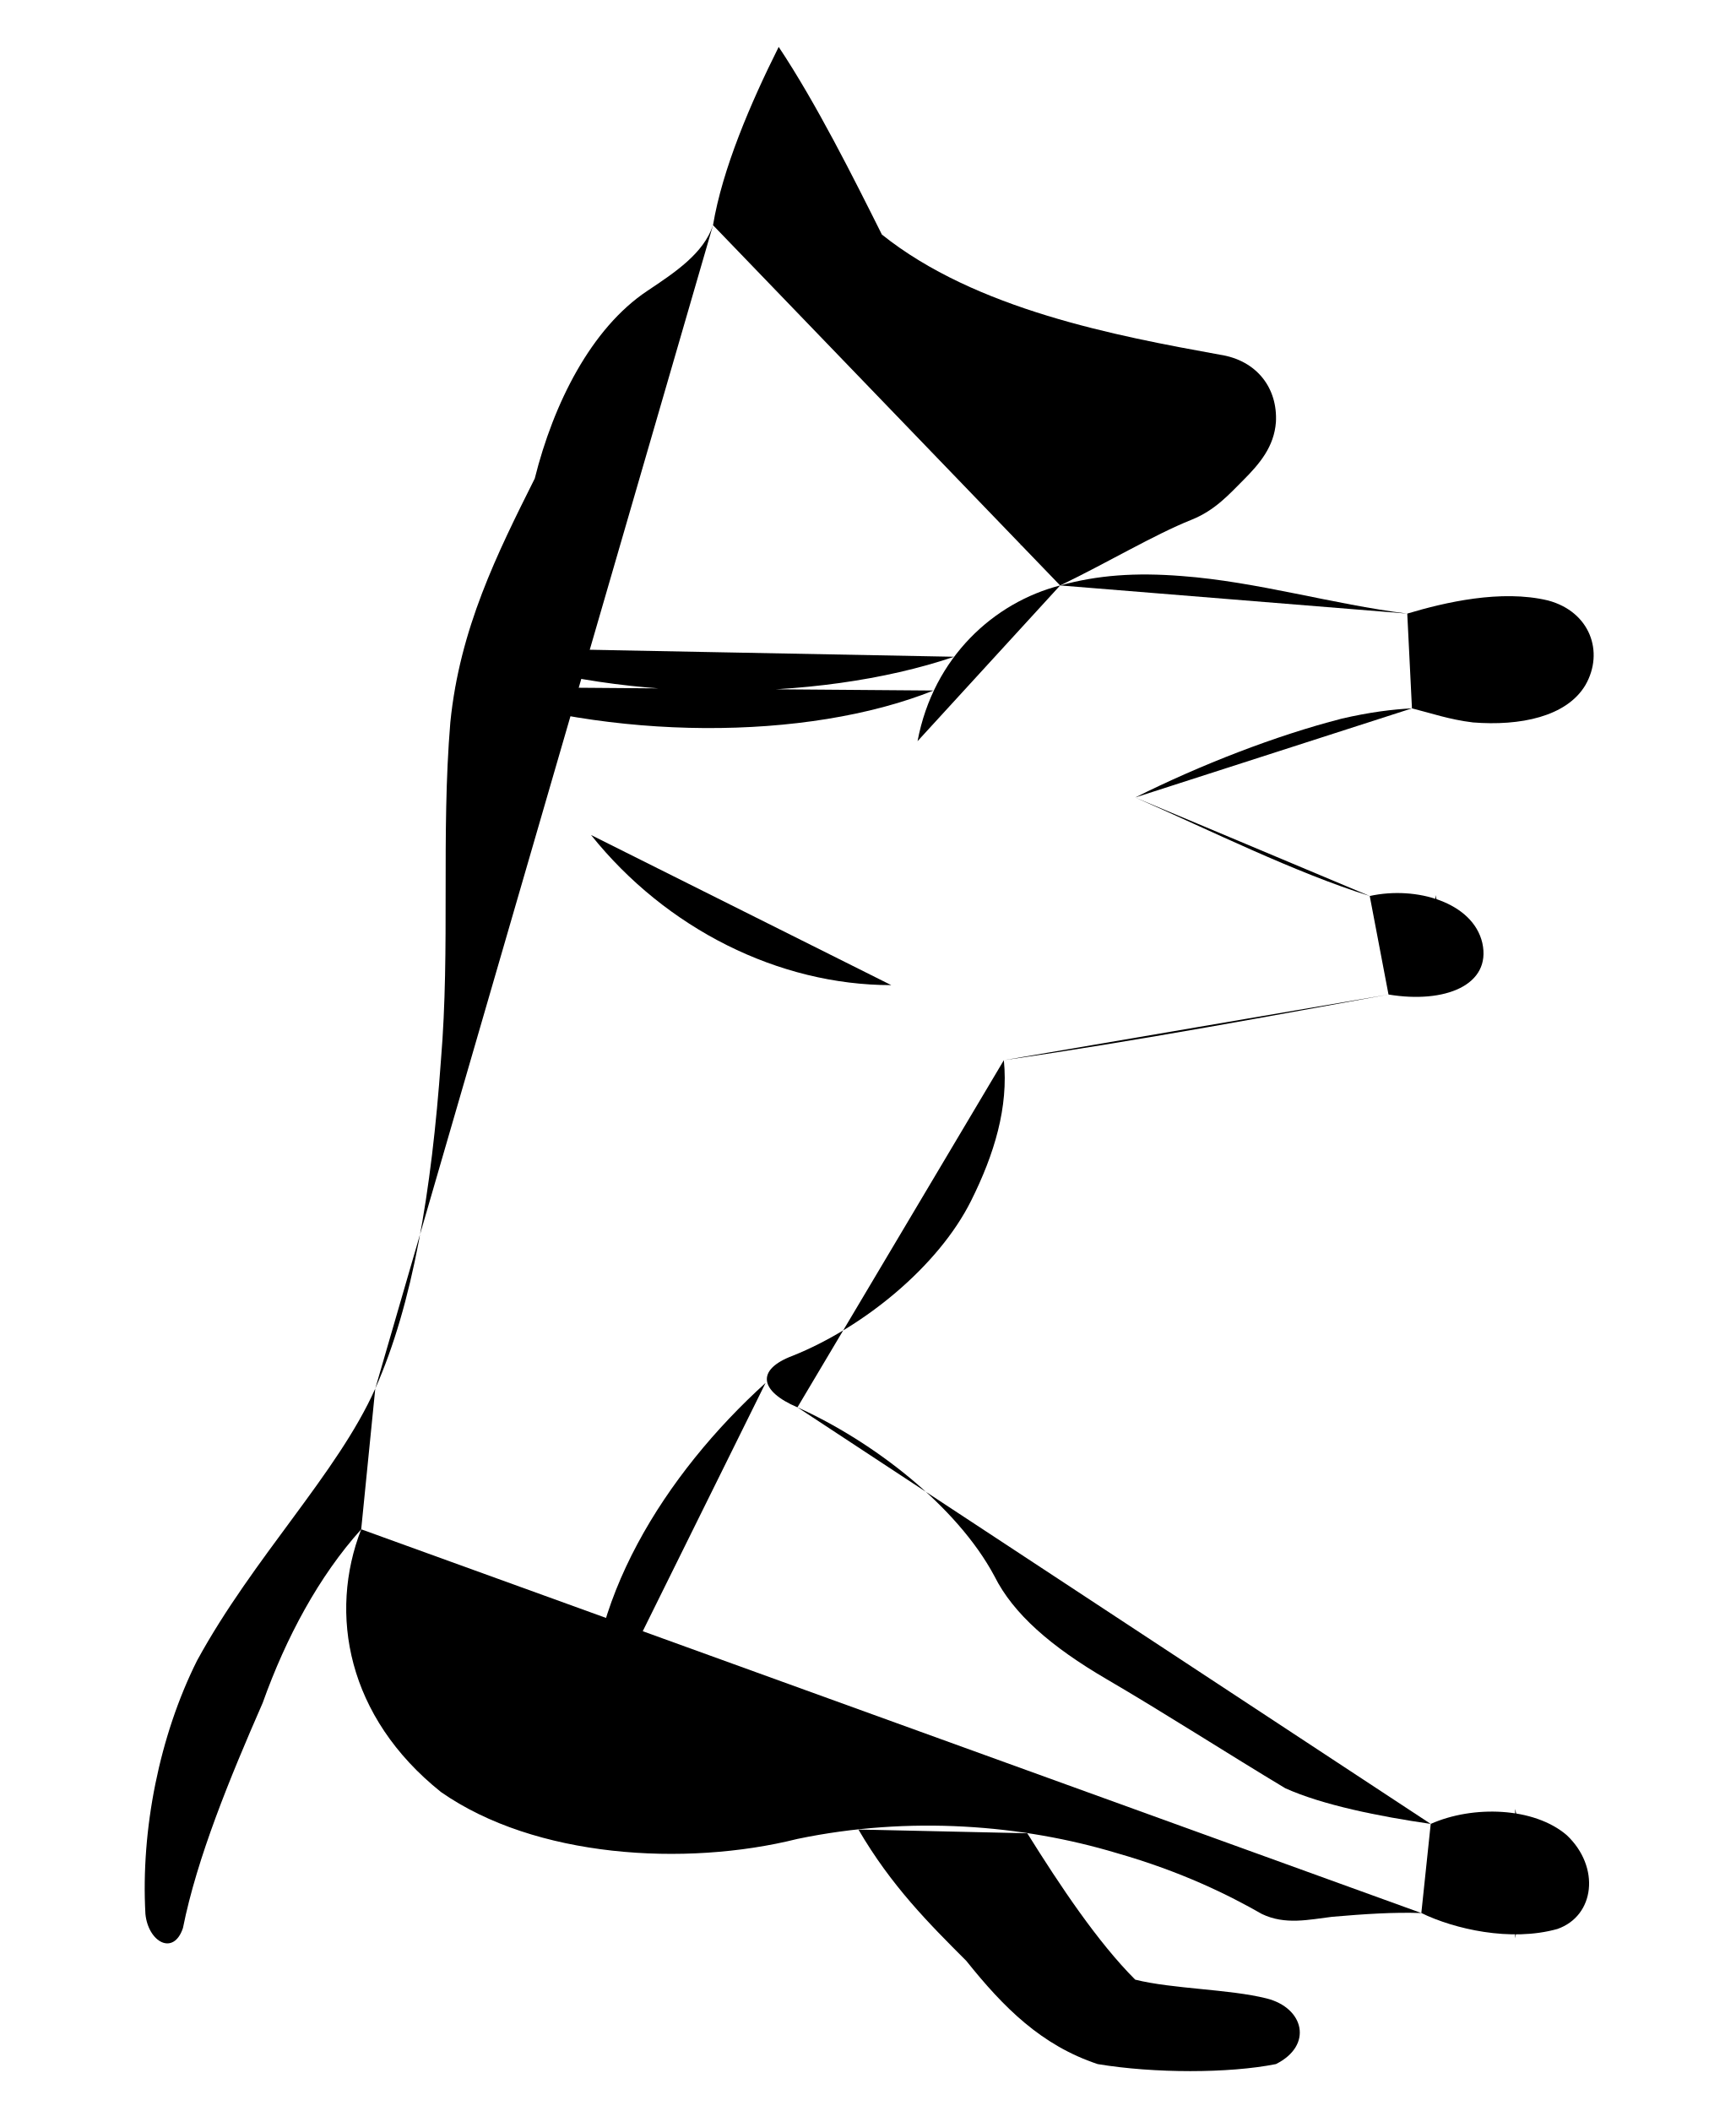
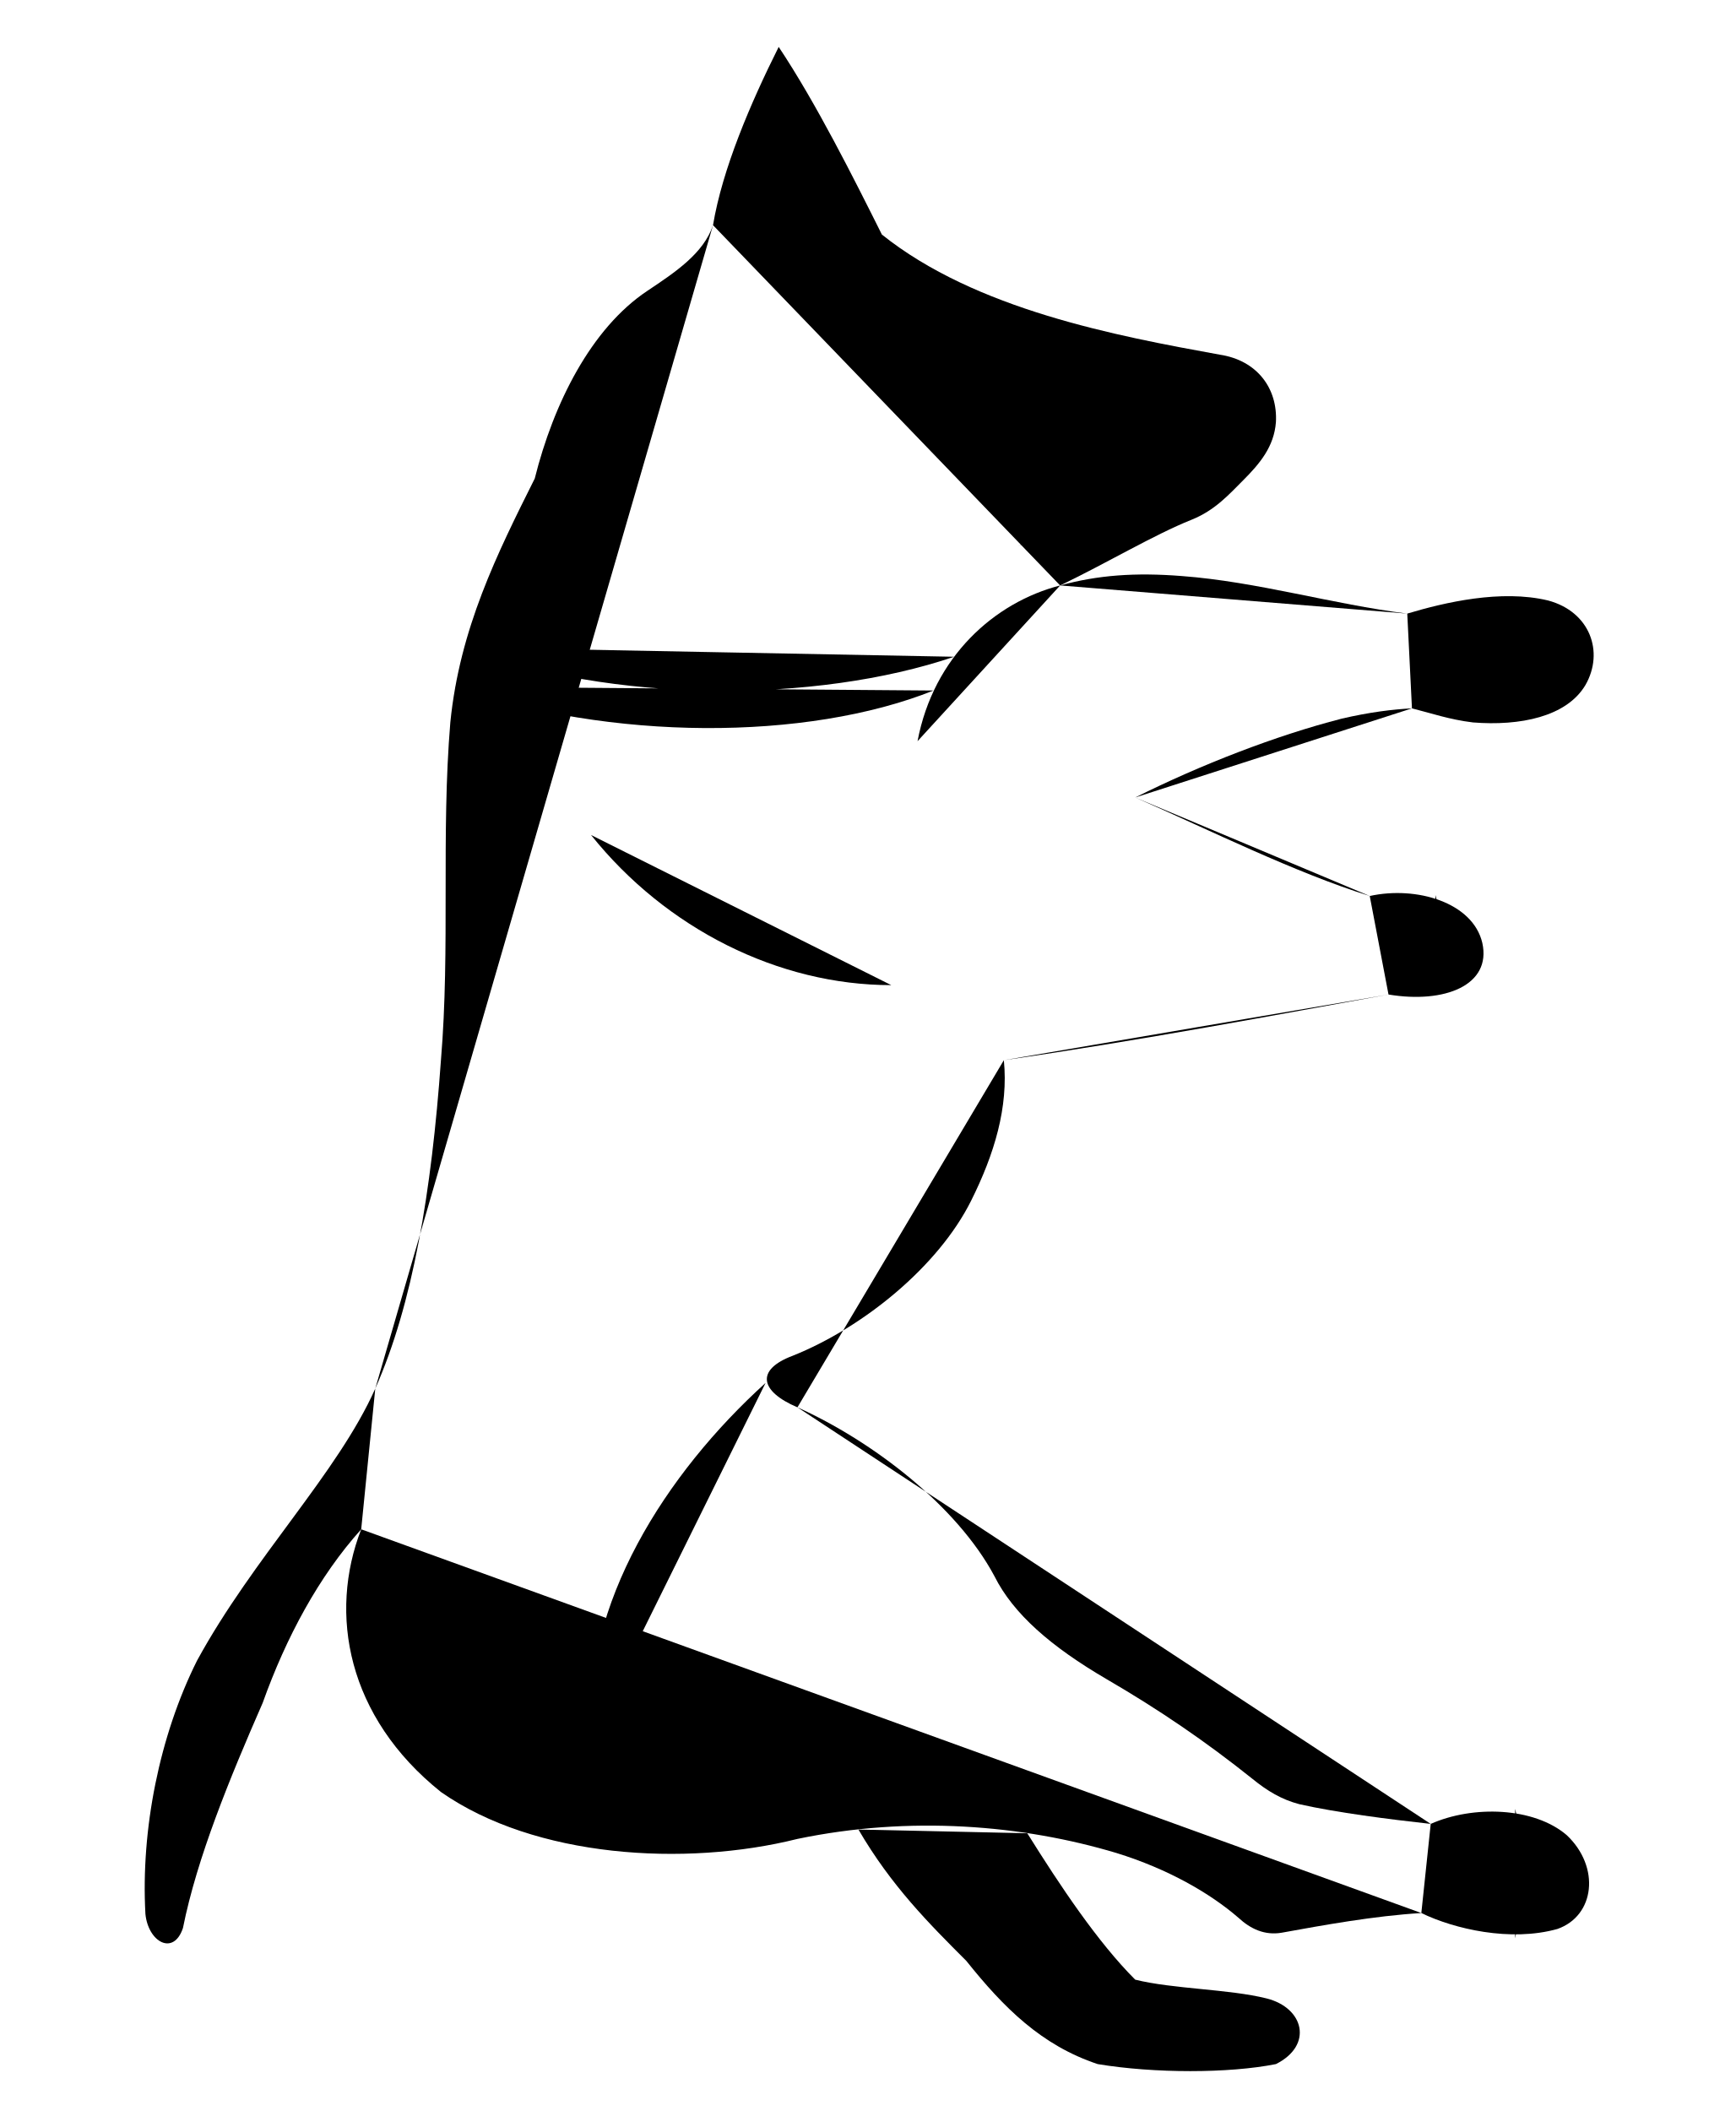
<svg xmlns="http://www.w3.org/2000/svg" viewBox="-95 -115 185 225">
  <g>
    <path d="M 18 -52.6 C 23 -55 28 -58 32 -59.6 C 34.5 -60.6 36 -62.3 37.5 -63.8 C 39.3 -65.6 40.8 -67.4 41 -70 C 41.2 -73.6 39 -76.6 35 -77.2 C 24 -79.2 9 -82 -1 -90 C -4 -96 -8 -104 -12 -110 C -15 -104 -18 -97 -19 -91" />
    <path d="M -19 -91 C -20 -88 -23 -86 -26 -84 C -32 -80 -36 -72 -38 -64 C -42 -56 -46 -48 -47 -38 C -48 -26 -47 -14 -48 -2 C -49 12 -51 24 -55 33" />
    <path class="fine" d="M -2 -80 C 0 -83 4 -83 6 -81 M 38.5 -65 C 31 -63 21 -59.6 13.5 -56.8" />
  </g>
  <g>
    <path d="M 18 -52.6 C 22 -53.7 26 -54 31 -53.6 C 39 -53 47 -50.6 55 -49.6" />
    <path class="fine" d="M 18 -52.6 C 11 -50.8 4.5 -45 2.8 -36" />
    <path class="fine" d="M 6.7 -45 C -8 -40 -30 -40 -45.5 -46 M 4.5 -41.4 C -9 -36 -30 -36 -46.5 -41.8" />
    <path d="M 55 -49.6 C 59 -50.8 65 -52.2 70 -51 C 74.5 -49.8 76 -45.5 74 -42 C 72 -38.6 67 -37.6 62 -38 C 59.5 -38.3 57.5 -39 55.5 -39.5" />
    <path d="M 26 -30 C 33 -33.5 41 -36.6 48 -38.4 C 51 -39.1 53.5 -39.4 55.5 -39.5" />
    <path d="M 26 -30 C 34 -26.5 43 -22 51 -19.5" />
    <path d="M 51 -19.5 C 56 -20.6 62 -18.8 63 -14.5 C 64 -10 59 -8 53 -9" />
    <path d="M 53 -9 C 42 -7 26 -4 12 -2" />
    <path class="fine" d="M 67 -50.6 C 68 -47 68 -42.5 67 -38.8 M 58 -19.6 C 59 -16 59 -12.5 58 -9" />
    <path class="fine" d="M -32 -26 C -24 -16 -12 -10 0 -10" />
  </g>
  <g>
    <path d="M -55 33 C -59 42 -68 51 -74 62 C -78 70 -80 80 -79.5 89 C -79.2 92 -76.5 93.5 -75.5 90.5 C -74 83 -70.5 74.5 -67 66.5 C -64.5 59.5 -61 53 -56.5 48" />
-     <path d="M -56.5 48 C -60 57 -58 68 -48 76 C -38 83 -22 84 -10 81 C 2 78.5 14 79.5 24 82.5 C 31 84.5 36 87 39.5 89 C 42 90.2 44.5 89.6 47 89.3 C 50.5 89 53.5 88.8 56.5 88.9" />
+     <path d="M -56.5 48 C -60 57 -58 68 -48 76 C -38 83 -22 84 -10 81 C 2 78.5 14 79.5 24 82.5 C 29.5 84.2 34 86.8 37 89.4 C 38.3 90.6 39.8 91.3 41.6 91 C 46 90.2 51.5 89.2 56.5 88.9" />
    <path d="M 56.5 88.9 C 60 90.6 66 92 71 90.6 C 75 89.2 75.6 84 72 80.6 C 68.5 77.6 62 77.4 57.5 79.4" />
-     <path d="M 57.5 79.4 C 52 78.6 46 77.4 42 75.6 C 36 72 29 67.5 23 64 C 17 60.5 13 57 11 53 C 7 45.5 -2 38.6 -10 35" />
+     <path d="M 57.5 79.4 C 53 78.9 47.5 78.2 43.5 77.3 C 41.6 76.8 40.1 75.9 38.5 74.6 C 33.5 70.6 28.5 67.2 23 64 C 17 60.5 13 57 11 53 C 7 45.5 -2 38.6 -10 35" />
    <path d="M -10 35 C -14 33.3 -14.5 31 -10.5 29.5 C -3 26.5 5 20 8.5 13 C 11 8 12.5 3 12 -2" />
    <path d="M 14.5 80.4 C 18 86 22 92 26 96 C 30 97 36 97 40 98 C 44 99 45 103 41 105 C 36 106 28 106 22 105 C 16 103 12 99 8 94 C 4 90 0 86 -3.5 80" />
    <path class="fine" d="M -13.4 32.4 C -24 42 -33 56 -32 70 M 66.5 77.8 C 67.5 82 67.5 86.5 66.5 91.6" />
  </g>
</svg>
